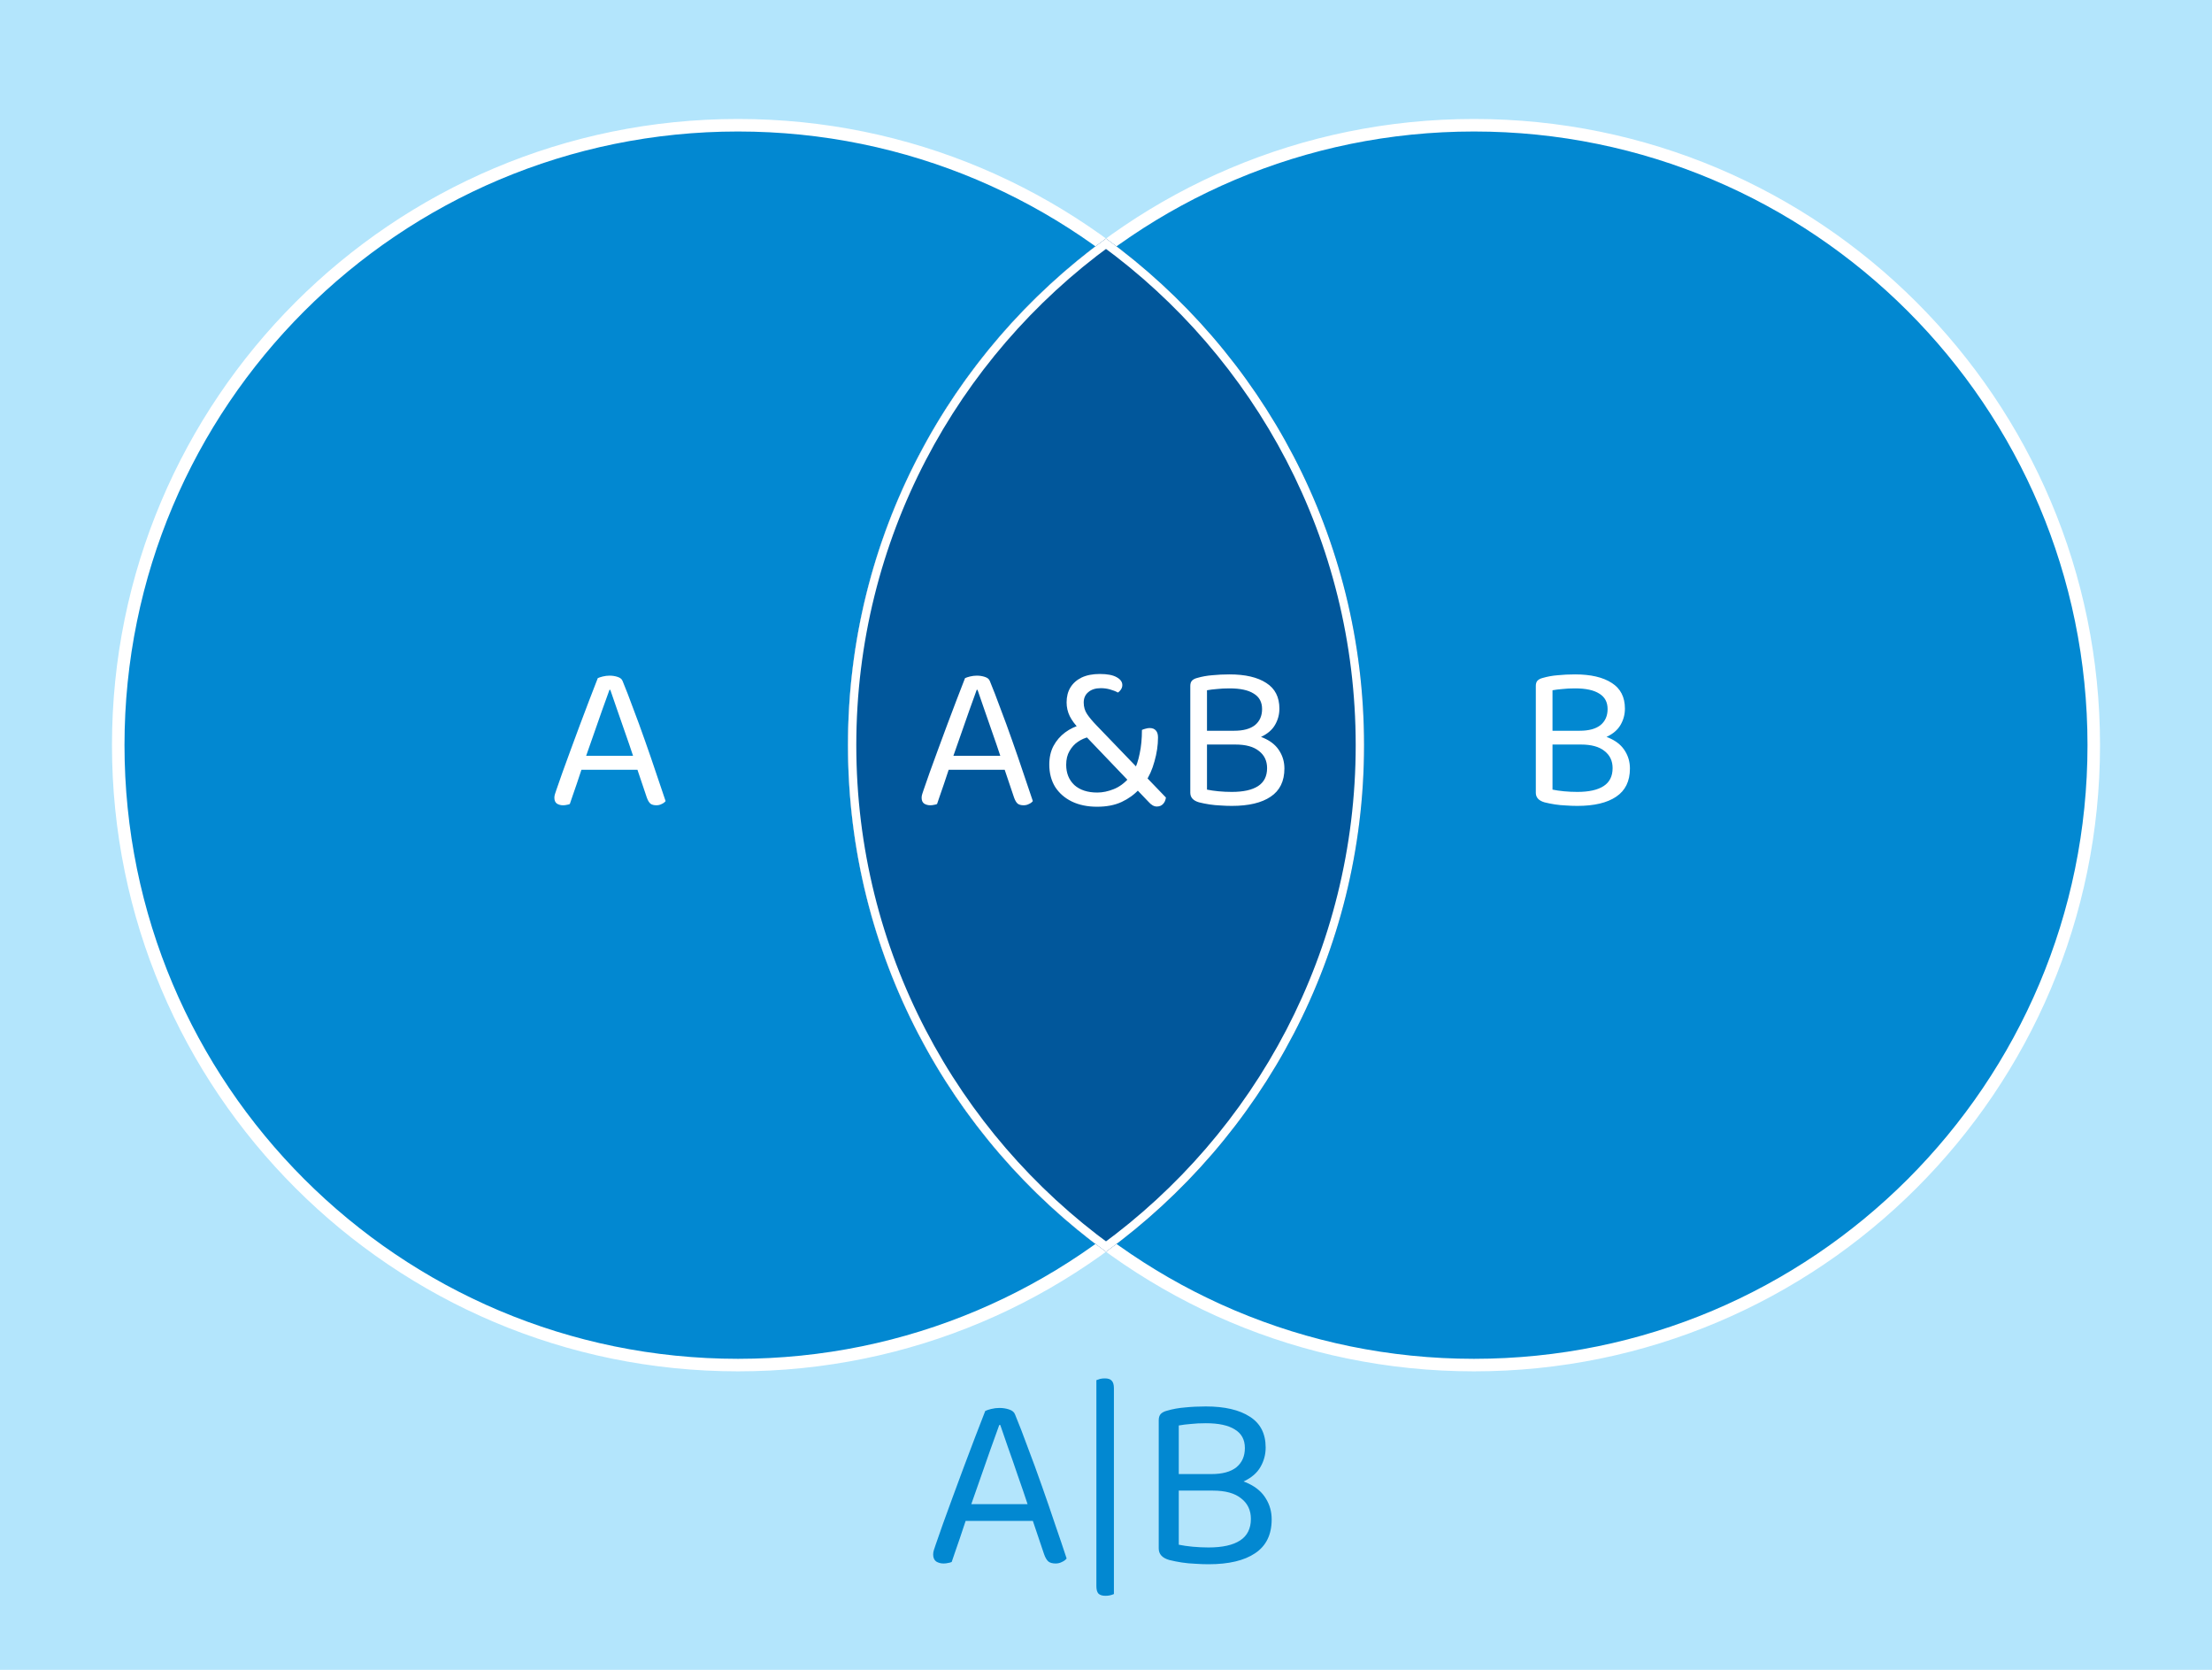
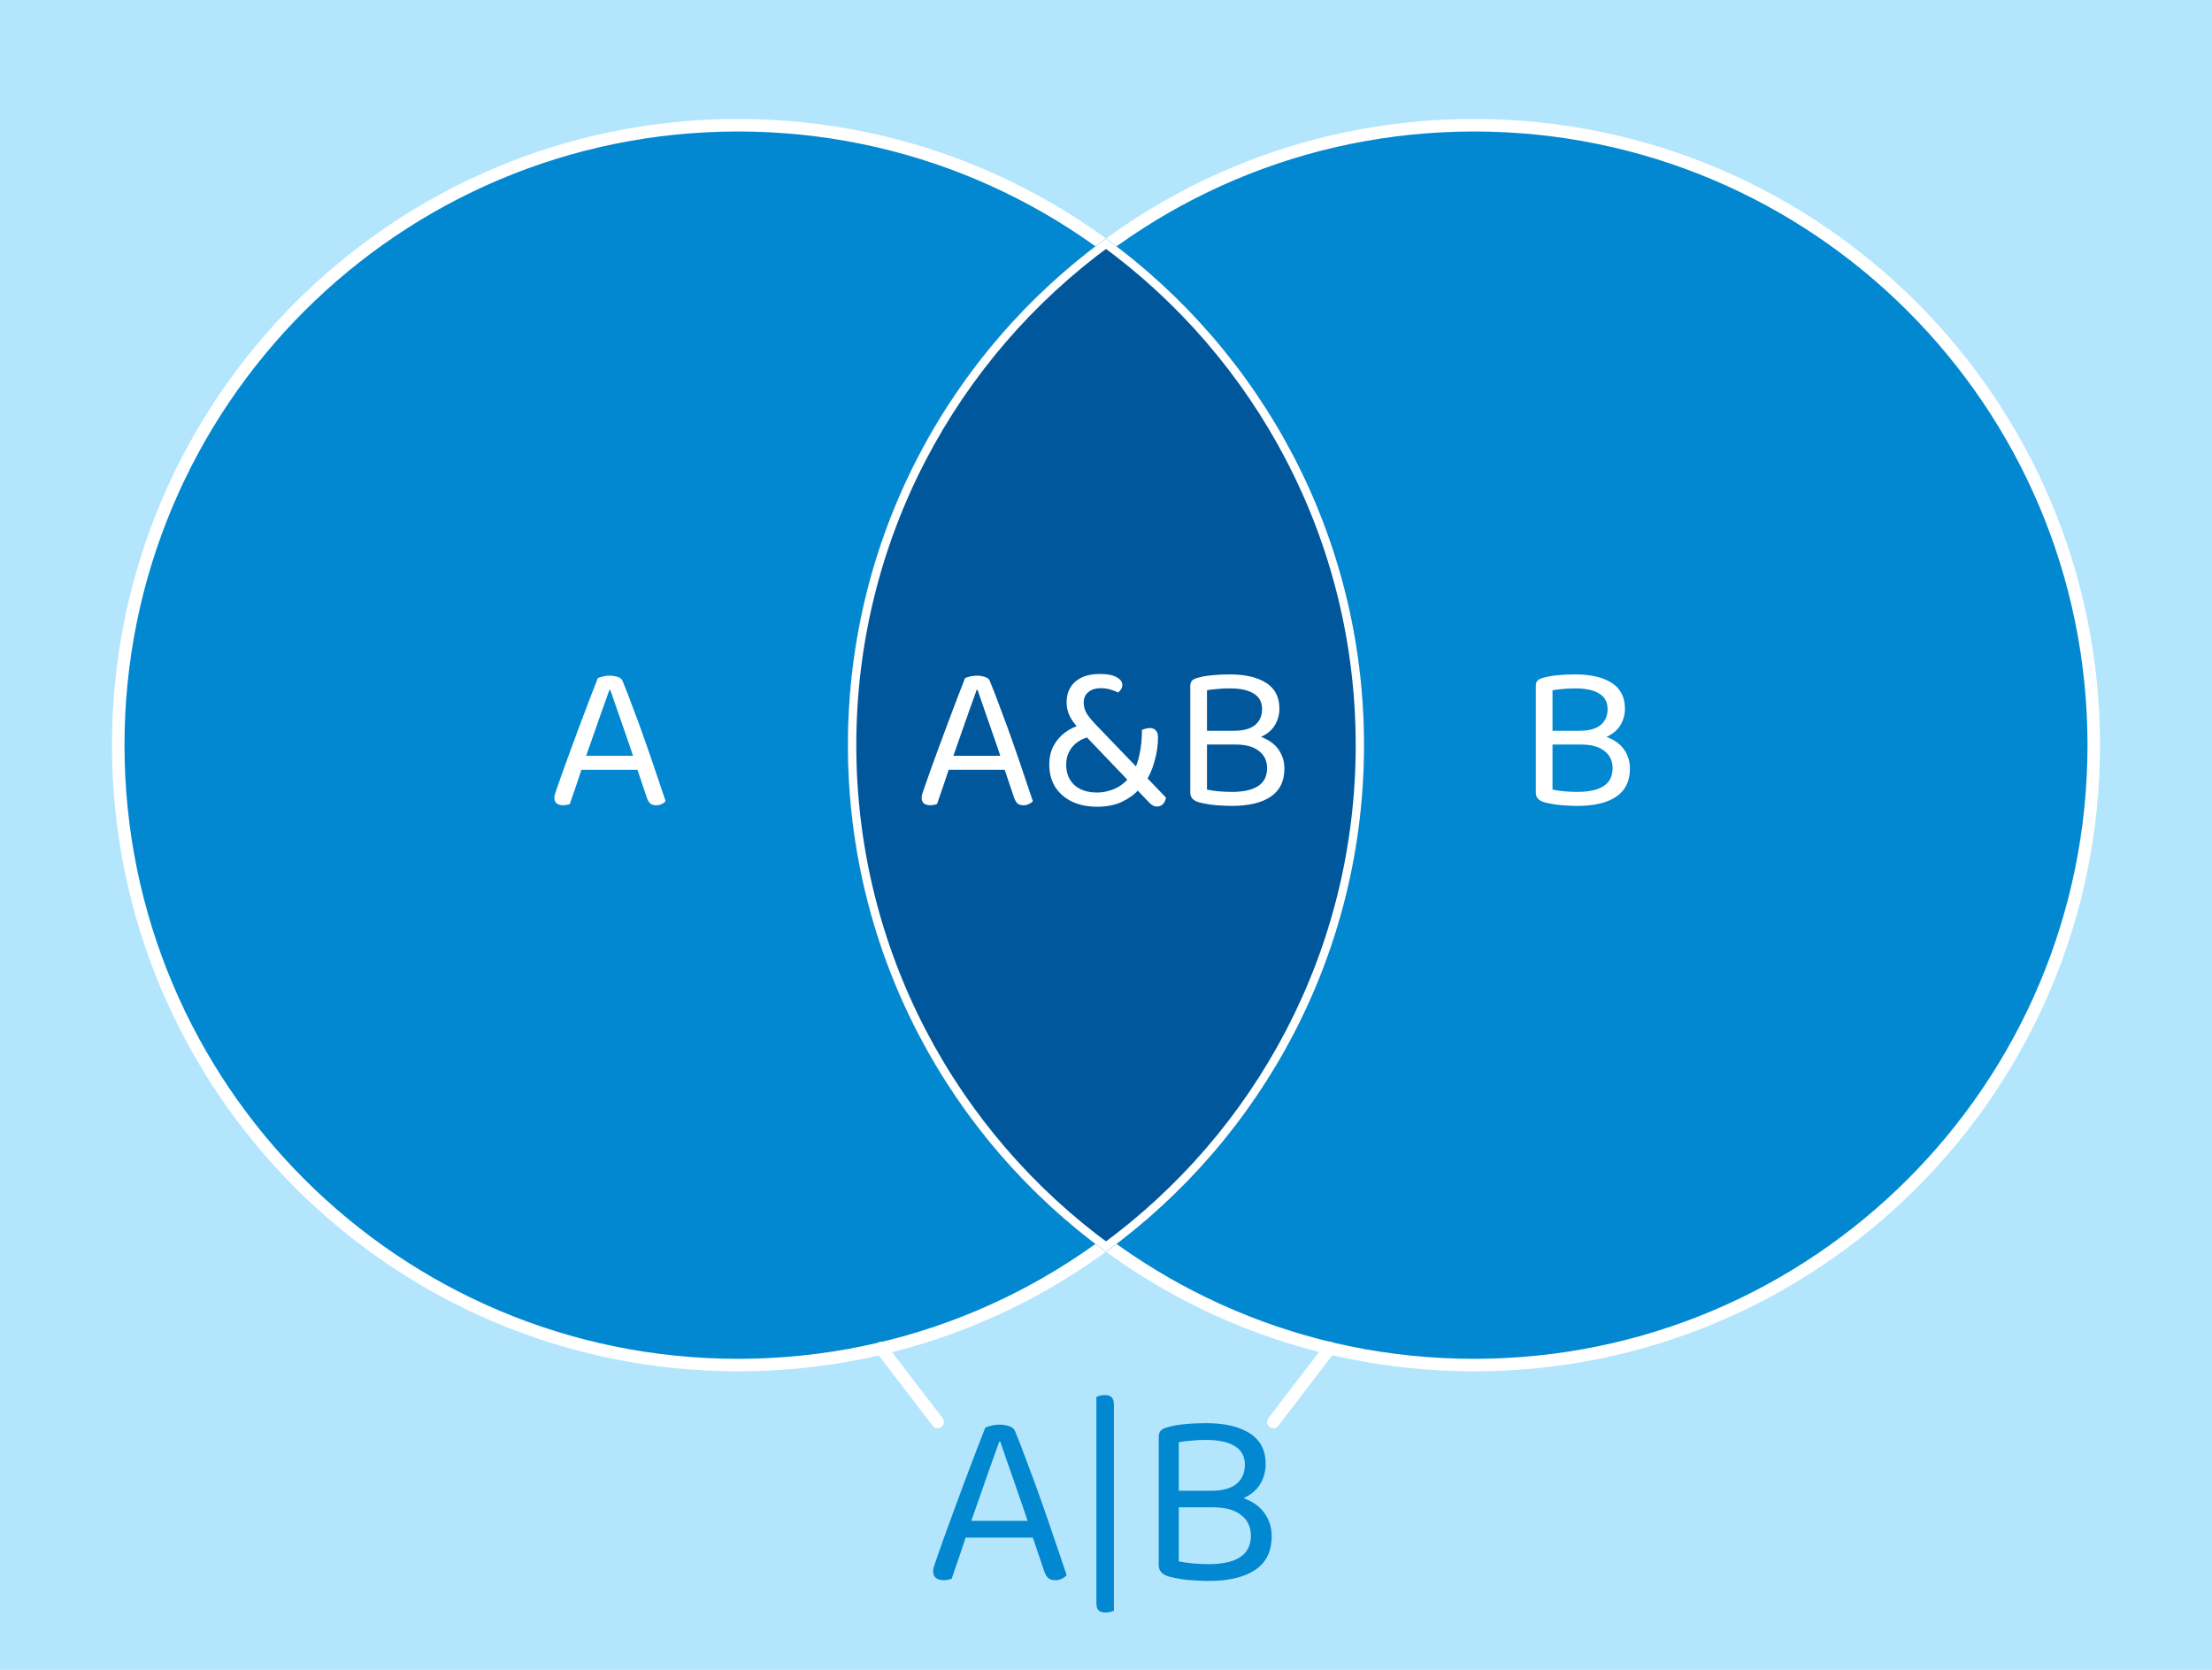
- <svg xmlns="http://www.w3.org/2000/svg" fill="none" height="400" viewBox="0 0 530 400" width="530">
-   <clipPath id="a">
-     <path d="m0 0h400v530h-400z" transform="matrix(0 1 -1 0 530 0)" />
-   </clipPath>
-   <mask id="b" fill="#fff">
-     <path clip-rule="evenodd" d="m265 299.863c-37.472-27.27-61.829-71.472-61.829-121.363s24.357-94.093 61.829-121.363c37.471 27.27 61.829 71.472 61.829 121.363s-24.358 94.093-61.829 121.363z" fill="#fff" fill-rule="evenodd" />
-   </mask>
-   <g clip-path="url(#a)">
-     <path d="m0 0h400v530h-400z" fill="#fff" transform="matrix(0 1 -1 0 530 0)" />
-     <path d="m0 0h530v400h-530z" fill="#b3e5fc" />
-     <circle cx="176.829" cy="178.5" fill="#0288d1" r="148.5" stroke="#fff" stroke-width="3" />
-     <circle cx="353.171" cy="178.5" fill="#0288d1" r="148.5" stroke="#fff" stroke-width="3" />
-     <path clip-rule="evenodd" d="m265 299.863c-37.472-27.27-61.829-71.472-61.829-121.363s24.357-94.093 61.829-121.363c37.471 27.27 61.829 71.472 61.829 121.363s-24.358 94.093-61.829 121.363z" fill="#01579b" fill-rule="evenodd" />
-     <g fill="#fff">
-       <path d="m265 299.863-1.177 1.617 1.177.856 1.177-.856zm0-242.726 1.177-1.617-1.177-.857-1.177.857zm61.829 121.363h2zm-60.652 119.746c-36.977-26.91-61.006-70.522-61.006-119.746h-4c0 50.557 24.686 95.349 62.652 122.98zm-61.006-119.746c0-49.224 24.029-92.836 61.006-119.746l-2.354-3.234c-37.966 27.631-62.652 72.423-62.652 122.98zm58.652-119.746c36.977 26.91 61.006 70.522 61.006 119.746h4c0-50.557-24.686-95.35-62.652-122.98zm61.006 119.746c0 49.224-24.029 92.836-61.006 119.746l2.354 3.234c37.966-27.631 62.652-72.423 62.652-122.98z" mask="url(#b)" />
-       <path d="m146.229 165.25h-.2c-.5 1.4-1.1 3.067-1.8 5-.666 1.933-1.366 3.933-2.1 6-.7 2.033-1.366 3.933-2 5.7l-.25.75c-.2.6-.45 1.35-.75 2.25s-.616 1.85-.95 2.85c-.333.967-.65 1.883-.95 2.75-.3.833-.533 1.517-.7 2.05-.233.1-.483.167-.75.2-.233.067-.533.1-.9.1-.533 0-1.016-.133-1.45-.4-.4-.3-.6-.767-.6-1.4 0-.3.05-.6.15-.9.1-.333.217-.683.35-1.05.4-1.133.884-2.517 1.45-4.15.6-1.633 1.25-3.417 1.95-5.35s1.434-3.917 2.2-5.95c.767-2.033 1.517-4.017 2.25-5.95.734-1.933 1.417-3.7 2.05-5.3.267-.133.667-.267 1.2-.4.534-.133 1.084-.2 1.65-.2.667 0 1.3.1 1.9.3.634.2 1.034.533 1.2 1 .8 1.933 1.65 4.133 2.55 6.6.934 2.433 1.867 4.983 2.8 7.65.934 2.633 1.817 5.2 2.65 7.7.867 2.5 1.634 4.767 2.3 6.8-.233.3-.55.533-.95.7-.366.2-.783.3-1.25.3-.633 0-1.116-.133-1.45-.4-.333-.3-.616-.783-.85-1.45l-2.75-8.15-.4-1.4c-.666-2.033-1.366-4.083-2.1-6.15-.7-2.067-1.366-3.983-2-5.75-.6-1.767-1.1-3.217-1.5-4.35zm-8.3 19.15 1.3-3.35h13.95l.8 3.35z" />
-       <path d="m384.534 175.05v3.3h-13.75v-3.3zm-5.75 3.3 1.6-2.5c2.267 0 4.15.383 5.65 1.15 1.5.733 2.617 1.717 3.35 2.95.767 1.233 1.15 2.617 1.15 4.15 0 3.033-1.1 5.283-3.3 6.75-2.167 1.467-5.267 2.2-9.3 2.2-.9 0-1.8-.033-2.7-.1-.9-.033-1.783-.117-2.65-.25s-1.7-.3-2.5-.5c-1.4-.4-2.1-1.167-2.1-2.3v-25.6c0-.533.133-.95.4-1.25.3-.3.717-.517 1.25-.65 1.133-.333 2.333-.55 3.6-.65 1.3-.133 2.683-.2 4.15-.2 3.767 0 6.7.683 8.8 2.05 2.1 1.333 3.15 3.383 3.15 6.15 0 1.4-.35 2.7-1.05 3.9-.667 1.167-1.767 2.117-3.3 2.85-1.5.7-3.517 1.05-6.05 1.05l-.45-2.5c2.2 0 3.867-.45 5-1.35 1.133-.933 1.7-2.217 1.7-3.85 0-1.667-.667-2.9-2-3.7-1.3-.833-3.233-1.25-5.8-1.25-1.133 0-2.133.05-3 .15-.867.067-1.667.167-2.4.3v23.8c.8.167 1.717.3 2.75.4 1.067.1 2.133.15 3.2.15 2.767 0 4.867-.467 6.3-1.4s2.15-2.367 2.15-4.3c0-1.733-.65-3.1-1.95-4.1-1.267-1.033-3.15-1.55-5.65-1.55z" />
-       <path d="m234.221 165.25h-.2c-.5 1.4-1.1 3.067-1.8 5-.666 1.933-1.366 3.933-2.1 6-.7 2.033-1.366 3.933-2 5.7l-.25.75c-.2.6-.45 1.35-.75 2.25s-.616 1.85-.95 2.85c-.333.967-.65 1.883-.95 2.75-.3.833-.533 1.517-.7 2.05-.233.1-.483.167-.75.2-.233.067-.533.1-.9.1-.533 0-1.016-.133-1.45-.4-.4-.3-.6-.767-.6-1.4 0-.3.05-.6.15-.9.1-.333.217-.683.35-1.05.4-1.133.884-2.517 1.45-4.15.6-1.633 1.25-3.417 1.95-5.35s1.434-3.917 2.2-5.95c.767-2.033 1.517-4.017 2.25-5.95.734-1.933 1.417-3.7 2.05-5.3.267-.133.667-.267 1.2-.4.534-.133 1.084-.2 1.65-.2.667 0 1.3.1 1.9.3.634.2 1.034.533 1.2 1 .8 1.933 1.65 4.133 2.55 6.6.934 2.433 1.867 4.983 2.8 7.65.934 2.633 1.817 5.2 2.65 7.7.867 2.5 1.634 4.767 2.3 6.8-.233.3-.55.533-.95.7-.366.2-.783.3-1.25.3-.633 0-1.116-.133-1.45-.4-.333-.3-.616-.783-.85-1.45l-2.75-8.15-.4-1.4c-.666-2.033-1.366-4.083-2.1-6.15-.7-2.067-1.366-3.983-2-5.75-.6-1.767-1.1-3.217-1.5-4.35zm-8.3 19.15 1.3-3.35h13.95l.8 3.35zm48.44 3-1.45 1.7c-1.133 1.233-2.517 2.233-4.15 3s-3.6 1.15-5.9 1.15-4.317-.417-6.05-1.25c-1.7-.833-3.033-2-4-3.5-.933-1.533-1.4-3.317-1.4-5.35 0-1.7.333-3.183 1-4.45.7-1.3 1.633-2.383 2.8-3.25s2.467-1.483 3.9-1.85l1.75 2.95c-.9.2-1.767.583-2.6 1.15-.8.533-1.467 1.267-2 2.2-.533.9-.8 2-.8 3.3 0 2 .65 3.617 1.95 4.85 1.333 1.2 3.167 1.8 5.5 1.8 1.267 0 2.567-.267 3.9-.8 1.367-.533 2.617-1.45 3.75-2.75l1.1-1.6c.6-1.1 1.067-2.483 1.4-4.15.367-1.667.55-3.567.55-5.7.3-.133.6-.233.9-.3.333-.1.65-.15.95-.15.667 0 1.167.2 1.5.6.333.367.5.917.5 1.65 0 1.867-.283 3.783-.85 5.75-.533 1.967-1.283 3.633-2.25 5zm2.8 5.8c-.667 0-1.333-.383-2-1.15l-15.3-16-1.25-1.4c-1.033-1.067-1.8-2.1-2.3-3.1-.5-1.033-.75-2.133-.75-3.3 0-1.367.3-2.55.9-3.55.633-1.033 1.533-1.833 2.7-2.4 1.2-.567 2.65-.85 4.35-.85 1.767 0 3.1.25 4 .75.933.5 1.4 1.133 1.4 1.9 0 .4-.117.767-.35 1.1-.2.3-.433.533-.7.7-.533-.3-1.167-.55-1.9-.75-.7-.2-1.433-.3-2.2-.3-1.267 0-2.267.317-3 .95-.733.6-1.1 1.433-1.1 2.5 0 1.033.267 1.95.8 2.75s1.3 1.717 2.3 2.75l16.6 17.25c-.1.667-.333 1.183-.7 1.55-.367.4-.867.6-1.5.6zm24.586-18.15v3.3h-13.75v-3.3zm-5.75 3.3 1.6-2.5c2.267 0 4.15.383 5.65 1.15 1.5.733 2.617 1.717 3.35 2.95.767 1.233 1.15 2.617 1.15 4.15 0 3.033-1.1 5.283-3.3 6.75-2.167 1.467-5.267 2.2-9.3 2.2-.9 0-1.8-.033-2.7-.1-.9-.033-1.783-.117-2.65-.25s-1.7-.3-2.5-.5c-1.4-.4-2.1-1.167-2.1-2.3v-25.6c0-.533.133-.95.4-1.25.3-.3.717-.517 1.25-.65 1.133-.333 2.333-.55 3.6-.65 1.3-.133 2.683-.2 4.15-.2 3.767 0 6.7.683 8.8 2.05 2.1 1.333 3.15 3.383 3.15 6.15 0 1.4-.35 2.7-1.05 3.9-.667 1.167-1.767 2.117-3.3 2.85-1.5.7-3.517 1.05-6.05 1.05l-.45-2.5c2.2 0 3.867-.45 5-1.35 1.133-.933 1.7-2.217 1.7-3.85 0-1.667-.667-2.9-2-3.7-1.3-.833-3.233-1.25-5.8-1.25-1.133 0-2.133.05-3 .15-.867.067-1.667.167-2.4.3v23.8c.8.167 1.717.3 2.75.4 1.067.1 2.133.15 3.2.15 2.767 0 4.867-.467 6.3-1.4s2.15-2.367 2.15-4.3c0-1.733-.65-3.1-1.95-4.1-1.267-1.033-3.15-1.55-5.65-1.55z" />
-     </g>
-     <path d="m239.667 341.35h-.24c-.6 1.68-1.32 3.68-2.16 6-.8 2.32-1.64 4.72-2.52 7.2-.84 2.44-1.64 4.72-2.4 6.84l-.3.9c-.24.72-.54 1.62-.9 2.7s-.74 2.22-1.14 3.42c-.4 1.16-.78 2.26-1.14 3.3-.36 1-.64 1.82-.84 2.46-.28.12-.58.2-.9.24-.28.08-.64.12-1.08.12-.64 0-1.22-.16-1.74-.48-.48-.36-.72-.92-.72-1.68 0-.36.06-.72.18-1.08.12-.4.26-.82.42-1.26.48-1.36 1.06-3.02 1.74-4.98.72-1.96 1.5-4.1 2.34-6.42s1.72-4.7 2.64-7.14 1.82-4.82 2.7-7.14 1.7-4.44 2.46-6.36c.32-.16.8-.32 1.44-.48s1.3-.24 1.98-.24c.8 0 1.56.12 2.28.36.76.24 1.24.64 1.44 1.2.96 2.32 1.98 4.96 3.06 7.92 1.12 2.92 2.24 5.98 3.36 9.18 1.12 3.16 2.18 6.24 3.18 9.24 1.04 3 1.96 5.72 2.76 8.16-.28.36-.66.64-1.14.84-.44.24-.94.36-1.5.36-.76 0-1.34-.16-1.74-.48-.4-.36-.74-.94-1.02-1.74l-3.3-9.78-.48-1.68c-.8-2.44-1.64-4.9-2.52-7.38-.84-2.48-1.64-4.78-2.4-6.9-.72-2.12-1.32-3.86-1.8-5.22zm-9.96 22.98 1.56-4.02h16.74l.96 4.02zm37.188-31.8v49.32c-.28.12-.58.22-.9.3s-.7.12-1.14.12c-.76 0-1.32-.18-1.68-.54-.32-.36-.48-.96-.48-1.8v-49.32c.32-.12.62-.22.9-.3.32-.08.7-.12 1.14-.12.76 0 1.3.18 1.62.54.36.36.54.96.54 1.8zm30.6 20.58v3.96h-16.5v-3.96zm-6.9 3.96 1.92-3c2.72 0 4.98.46 6.78 1.38 1.8.88 3.14 2.06 4.02 3.54.92 1.48 1.38 3.14 1.38 4.98 0 3.64-1.32 6.34-3.96 8.1-2.6 1.76-6.32 2.64-11.16 2.64-1.08 0-2.16-.04-3.24-.12-1.08-.04-2.14-.14-3.18-.3s-2.04-.36-3-.6c-1.68-.48-2.52-1.4-2.52-2.76v-30.72c0-.64.16-1.14.48-1.5.36-.36.86-.62 1.5-.78 1.36-.4 2.8-.66 4.32-.78 1.56-.16 3.22-.24 4.98-.24 4.52 0 8.04.82 10.56 2.46 2.52 1.6 3.78 4.06 3.78 7.38 0 1.68-.42 3.24-1.26 4.68-.8 1.4-2.12 2.54-3.96 3.42-1.8.84-4.22 1.26-7.26 1.26l-.54-3c2.64 0 4.64-.54 6-1.62 1.36-1.12 2.04-2.66 2.04-4.62 0-2-.8-3.48-2.4-4.44-1.56-1-3.88-1.5-6.96-1.5-1.36 0-2.56.06-3.6.18-1.04.08-2 .2-2.88.36v28.56c.96.2 2.06.36 3.3.48 1.28.12 2.56.18 3.84.18 3.32 0 5.84-.56 7.56-1.68s2.58-2.84 2.58-5.16c0-2.08-.78-3.72-2.34-4.92-1.52-1.24-3.78-1.86-6.78-1.86z" fill="#0288d1" />
+ <svg xmlns="http://www.w3.org/2000/svg" width="530" height="400" viewBox="0 0 530 400" fill="none">
+   <g clip-path="url(#clip0_202_3240)">
+     <rect width="400" height="530" transform="translate(530) rotate(90)" fill="white" />
+     <rect width="530" height="400" fill="#B3E5FC" />
+     <circle cx="176.829" cy="178.5" r="148.5" fill="#0288D1" stroke="white" stroke-width="3" />
+     <circle cx="353.171" cy="178.5" r="148.5" fill="#0288D1" stroke="white" stroke-width="3" />
+     <mask id="path-4-inside-1_202_3240" fill="white">
+       <path fill-rule="evenodd" clip-rule="evenodd" d="M265 299.863C227.528 272.593 203.171 228.391 203.171 178.5C203.171 128.609 227.528 84.407 265 57.137C302.471 84.407 326.829 128.609 326.829 178.5C326.829 228.391 302.471 272.593 265 299.863Z" />
+     </mask>
+     <path fill-rule="evenodd" clip-rule="evenodd" d="M265 299.863C227.528 272.593 203.171 228.391 203.171 178.5C203.171 128.609 227.528 84.407 265 57.137C302.471 84.407 326.829 128.609 326.829 178.5C326.829 228.391 302.471 272.593 265 299.863Z" fill="#01579B" />
+     <path d="M265 299.863L263.823 301.48L265 302.336L266.177 301.48L265 299.863ZM265 57.137L266.177 55.52L265 54.663L263.823 55.52L265 57.137ZM326.829 178.5L328.829 178.5L326.829 178.5ZM266.177 298.246C229.2 271.336 205.171 227.724 205.171 178.5L201.171 178.5C201.171 229.057 225.857 273.849 263.823 301.48L266.177 298.246ZM205.171 178.5C205.171 129.276 229.2 85.664 266.177 58.754L263.823 55.52C225.857 83.15 201.171 127.943 201.171 178.5L205.171 178.5ZM263.823 58.754C300.8 85.664 324.829 129.276 324.829 178.5L328.829 178.5C328.829 127.943 304.143 83.15 266.177 55.52L263.823 58.754ZM324.829 178.5C324.829 227.724 300.8 271.336 263.823 298.246L266.177 301.48C304.143 273.849 328.829 229.057 328.829 178.5L324.829 178.5Z" fill="white" mask="url(#path-4-inside-1_202_3240)" />
+     <path d="M146.229 165.25H146.029C145.529 166.65 144.929 168.317 144.229 170.25C143.563 172.183 142.863 174.183 142.129 176.25C141.429 178.283 140.763 180.183 140.129 181.95L139.879 182.7C139.679 183.3 139.429 184.05 139.129 184.95C138.829 185.85 138.513 186.8 138.179 187.8C137.846 188.767 137.529 189.683 137.229 190.55C136.929 191.383 136.696 192.067 136.529 192.6C136.296 192.7 136.046 192.767 135.779 192.8C135.546 192.867 135.246 192.9 134.879 192.9C134.346 192.9 133.863 192.767 133.429 192.5C133.029 192.2 132.829 191.733 132.829 191.1C132.829 190.8 132.879 190.5 132.979 190.2C133.079 189.867 133.196 189.517 133.329 189.15C133.729 188.017 134.213 186.633 134.779 185C135.379 183.367 136.029 181.583 136.729 179.65C137.429 177.717 138.163 175.733 138.929 173.7C139.696 171.667 140.446 169.683 141.179 167.75C141.913 165.817 142.596 164.05 143.229 162.45C143.496 162.317 143.896 162.183 144.429 162.05C144.963 161.917 145.513 161.85 146.079 161.85C146.746 161.85 147.379 161.95 147.979 162.15C148.613 162.35 149.013 162.683 149.179 163.15C149.979 165.083 150.829 167.283 151.729 169.75C152.663 172.183 153.596 174.733 154.529 177.4C155.463 180.033 156.346 182.6 157.179 185.1C158.046 187.6 158.813 189.867 159.479 191.9C159.246 192.2 158.929 192.433 158.529 192.6C158.163 192.8 157.746 192.9 157.279 192.9C156.646 192.9 156.163 192.767 155.829 192.5C155.496 192.2 155.213 191.717 154.979 191.05L152.229 182.9L151.829 181.5C151.163 179.467 150.463 177.417 149.729 175.35C149.029 173.283 148.363 171.367 147.729 169.6C147.129 167.833 146.629 166.383 146.229 165.25ZM137.929 184.4L139.229 181.05H153.179L153.979 184.4H137.929Z" fill="white" />
+     <path d="M384.534 175.05V178.35H370.784V175.05H384.534ZM378.784 178.35L380.384 175.85C382.651 175.85 384.534 176.233 386.034 177C387.534 177.733 388.651 178.717 389.384 179.95C390.151 181.183 390.534 182.567 390.534 184.1C390.534 187.133 389.434 189.383 387.234 190.85C385.067 192.317 381.967 193.05 377.934 193.05C377.034 193.05 376.134 193.017 375.234 192.95C374.334 192.917 373.451 192.833 372.584 192.7C371.717 192.567 370.884 192.4 370.084 192.2C368.684 191.8 367.984 191.033 367.984 189.9V164.3C367.984 163.767 368.117 163.35 368.384 163.05C368.684 162.75 369.101 162.533 369.634 162.4C370.767 162.067 371.967 161.85 373.234 161.75C374.534 161.617 375.917 161.55 377.384 161.55C381.151 161.55 384.084 162.233 386.184 163.6C388.284 164.933 389.334 166.983 389.334 169.75C389.334 171.15 388.984 172.45 388.284 173.65C387.617 174.817 386.517 175.767 384.984 176.5C383.484 177.2 381.467 177.55 378.934 177.55L378.484 175.05C380.684 175.05 382.351 174.6 383.484 173.7C384.617 172.767 385.184 171.483 385.184 169.85C385.184 168.183 384.517 166.95 383.184 166.15C381.884 165.317 379.951 164.9 377.384 164.9C376.251 164.9 375.251 164.95 374.384 165.05C373.517 165.117 372.717 165.217 371.984 165.35V189.15C372.784 189.317 373.701 189.45 374.734 189.55C375.801 189.65 376.867 189.7 377.934 189.7C380.701 189.7 382.801 189.233 384.234 188.3C385.667 187.367 386.384 185.933 386.384 184C386.384 182.267 385.734 180.9 384.434 179.9C383.167 178.867 381.284 178.35 378.784 178.35Z" fill="white" />
+     <path d="M234.221 165.25H234.021C233.521 166.65 232.921 168.317 232.221 170.25C231.555 172.183 230.855 174.183 230.121 176.25C229.421 178.283 228.755 180.183 228.121 181.95L227.871 182.7C227.671 183.3 227.421 184.05 227.121 184.95C226.821 185.85 226.505 186.8 226.171 187.8C225.838 188.767 225.521 189.683 225.221 190.55C224.921 191.383 224.688 192.067 224.521 192.6C224.288 192.7 224.038 192.767 223.771 192.8C223.538 192.867 223.238 192.9 222.871 192.9C222.338 192.9 221.855 192.767 221.421 192.5C221.021 192.2 220.821 191.733 220.821 191.1C220.821 190.8 220.871 190.5 220.971 190.2C221.071 189.867 221.188 189.517 221.321 189.15C221.721 188.017 222.205 186.633 222.771 185C223.371 183.367 224.021 181.583 224.721 179.65C225.421 177.717 226.155 175.733 226.921 173.7C227.688 171.667 228.438 169.683 229.171 167.75C229.905 165.817 230.588 164.05 231.221 162.45C231.488 162.317 231.888 162.183 232.421 162.05C232.955 161.917 233.505 161.85 234.071 161.85C234.738 161.85 235.371 161.95 235.971 162.15C236.605 162.35 237.005 162.683 237.171 163.15C237.971 165.083 238.821 167.283 239.721 169.75C240.655 172.183 241.588 174.733 242.521 177.4C243.455 180.033 244.338 182.6 245.171 185.1C246.038 187.6 246.805 189.867 247.471 191.9C247.238 192.2 246.921 192.433 246.521 192.6C246.155 192.8 245.738 192.9 245.271 192.9C244.638 192.9 244.155 192.767 243.821 192.5C243.488 192.2 243.205 191.717 242.971 191.05L240.221 182.9L239.821 181.5C239.155 179.467 238.455 177.417 237.721 175.35C237.021 173.283 236.355 171.367 235.721 169.6C235.121 167.833 234.621 166.383 234.221 165.25ZM225.921 184.4L227.221 181.05H241.171L241.971 184.4H225.921ZM274.361 187.4L272.911 189.1C271.778 190.333 270.394 191.333 268.761 192.1C267.128 192.867 265.161 193.25 262.861 193.25C260.561 193.25 258.544 192.833 256.811 192C255.111 191.167 253.778 190 252.811 188.5C251.878 186.967 251.411 185.183 251.411 183.15C251.411 181.45 251.744 179.967 252.411 178.7C253.111 177.4 254.044 176.317 255.211 175.45C256.378 174.583 257.678 173.967 259.111 173.6L260.861 176.55C259.961 176.75 259.094 177.133 258.261 177.7C257.461 178.233 256.794 178.967 256.261 179.9C255.728 180.8 255.461 181.9 255.461 183.2C255.461 185.2 256.111 186.817 257.411 188.05C258.744 189.25 260.578 189.85 262.911 189.85C264.178 189.85 265.478 189.583 266.811 189.05C268.178 188.517 269.428 187.6 270.561 186.3L271.661 184.7C272.261 183.6 272.728 182.217 273.061 180.55C273.428 178.883 273.611 176.983 273.611 174.85C273.911 174.717 274.211 174.617 274.511 174.55C274.844 174.45 275.161 174.4 275.461 174.4C276.128 174.4 276.628 174.6 276.961 175C277.294 175.367 277.461 175.917 277.461 176.65C277.461 178.517 277.178 180.433 276.611 182.4C276.078 184.367 275.328 186.033 274.361 187.4ZM277.161 193.2C276.494 193.2 275.828 192.817 275.161 192.05L259.861 176.05L258.611 174.65C257.578 173.583 256.811 172.55 256.311 171.55C255.811 170.517 255.561 169.417 255.561 168.25C255.561 166.883 255.861 165.7 256.461 164.7C257.094 163.667 257.994 162.867 259.161 162.3C260.361 161.733 261.811 161.45 263.511 161.45C265.278 161.45 266.611 161.7 267.511 162.2C268.444 162.7 268.911 163.333 268.911 164.1C268.911 164.5 268.794 164.867 268.561 165.2C268.361 165.5 268.128 165.733 267.861 165.9C267.328 165.6 266.694 165.35 265.961 165.15C265.261 164.95 264.528 164.85 263.761 164.85C262.494 164.85 261.494 165.167 260.761 165.8C260.028 166.4 259.661 167.233 259.661 168.3C259.661 169.333 259.928 170.25 260.461 171.05C260.994 171.85 261.761 172.767 262.761 173.8L279.361 191.05C279.261 191.717 279.028 192.233 278.661 192.6C278.294 193 277.794 193.2 277.161 193.2ZM301.747 175.05V178.35H287.997V175.05H301.747ZM295.997 178.35L297.597 175.85C299.864 175.85 301.747 176.233 303.247 177C304.747 177.733 305.864 178.717 306.597 179.95C307.364 181.183 307.747 182.567 307.747 184.1C307.747 187.133 306.647 189.383 304.447 190.85C302.28 192.317 299.18 193.05 295.147 193.05C294.247 193.05 293.347 193.017 292.447 192.95C291.547 192.917 290.664 192.833 289.797 192.7C288.93 192.567 288.097 192.4 287.297 192.2C285.897 191.8 285.197 191.033 285.197 189.9V164.3C285.197 163.767 285.33 163.35 285.597 163.05C285.897 162.75 286.314 162.533 286.847 162.4C287.98 162.067 289.18 161.85 290.447 161.75C291.747 161.617 293.13 161.55 294.597 161.55C298.364 161.55 301.297 162.233 303.397 163.6C305.497 164.933 306.547 166.983 306.547 169.75C306.547 171.15 306.197 172.45 305.497 173.65C304.83 174.817 303.73 175.767 302.197 176.5C300.697 177.2 298.68 177.55 296.147 177.55L295.697 175.05C297.897 175.05 299.564 174.6 300.697 173.7C301.83 172.767 302.397 171.483 302.397 169.85C302.397 168.183 301.73 166.95 300.397 166.15C299.097 165.317 297.164 164.9 294.597 164.9C293.464 164.9 292.464 164.95 291.597 165.05C290.73 165.117 289.93 165.217 289.197 165.35V189.15C289.997 189.317 290.914 189.45 291.947 189.55C293.014 189.65 294.08 189.7 295.147 189.7C297.914 189.7 300.014 189.233 301.447 188.3C302.88 187.367 303.597 185.933 303.597 184C303.597 182.267 302.947 180.9 301.647 179.9C300.38 178.867 298.497 178.35 295.997 178.35Z" fill="white" />
+     <path d="M239.667 345.35H239.427C238.827 347.03 238.107 349.03 237.267 351.35C236.467 353.67 235.627 356.07 234.747 358.55C233.907 360.99 233.107 363.27 232.347 365.39L232.047 366.29C231.807 367.01 231.507 367.91 231.147 368.99C230.787 370.07 230.407 371.21 230.007 372.41C229.607 373.57 229.227 374.67 228.867 375.71C228.507 376.71 228.227 377.53 228.027 378.17C227.747 378.29 227.447 378.37 227.127 378.41C226.847 378.49 226.487 378.53 226.047 378.53C225.407 378.53 224.827 378.37 224.307 378.05C223.827 377.69 223.587 377.13 223.587 376.37C223.587 376.01 223.647 375.65 223.767 375.29C223.887 374.89 224.027 374.47 224.187 374.03C224.667 372.67 225.247 371.01 225.927 369.05C226.647 367.09 227.427 364.95 228.267 362.63C229.107 360.31 229.987 357.93 230.907 355.49C231.827 353.05 232.727 350.67 233.607 348.35C234.487 346.03 235.307 343.91 236.067 341.99C236.387 341.83 236.867 341.67 237.507 341.51C238.147 341.35 238.807 341.27 239.487 341.27C240.287 341.27 241.047 341.39 241.767 341.63C242.527 341.87 243.007 342.27 243.207 342.83C244.167 345.15 245.187 347.79 246.267 350.75C247.387 353.67 248.507 356.73 249.627 359.93C250.747 363.09 251.807 366.17 252.807 369.17C253.847 372.17 254.767 374.89 255.567 377.33C255.287 377.69 254.907 377.97 254.427 378.17C253.987 378.41 253.487 378.53 252.927 378.53C252.167 378.53 251.587 378.37 251.187 378.05C250.787 377.69 250.447 377.11 250.167 376.31L246.867 366.53L246.387 364.85C245.587 362.41 244.747 359.95 243.867 357.47C243.027 354.99 242.227 352.69 241.467 350.57C240.747 348.45 240.147 346.71 239.667 345.35ZM229.707 368.33L231.267 364.31H248.007L248.967 368.33H229.707ZM266.895 336.53V385.85C266.615 385.97 266.315 386.07 265.995 386.15C265.675 386.23 265.295 386.27 264.855 386.27C264.095 386.27 263.535 386.09 263.175 385.73C262.855 385.37 262.695 384.77 262.695 383.93V334.61C263.015 334.49 263.315 334.39 263.595 334.31C263.915 334.23 264.295 334.19 264.735 334.19C265.495 334.19 266.035 334.37 266.355 334.73C266.715 335.09 266.895 335.69 266.895 336.53ZM297.495 357.11V361.07H280.995V357.11H297.495ZM290.595 361.07L292.515 358.07C295.235 358.07 297.495 358.53 299.295 359.45C301.095 360.33 302.435 361.51 303.315 362.99C304.235 364.47 304.695 366.13 304.695 367.97C304.695 371.61 303.375 374.31 300.735 376.07C298.135 377.83 294.415 378.71 289.575 378.71C288.495 378.71 287.415 378.67 286.335 378.59C285.255 378.55 284.195 378.45 283.155 378.29C282.115 378.13 281.115 377.93 280.155 377.69C278.475 377.21 277.635 376.29 277.635 374.93V344.21C277.635 343.57 277.795 343.07 278.115 342.71C278.475 342.35 278.975 342.09 279.615 341.93C280.975 341.53 282.415 341.27 283.935 341.15C285.495 340.99 287.155 340.91 288.915 340.91C293.435 340.91 296.955 341.73 299.475 343.37C301.995 344.97 303.255 347.43 303.255 350.75C303.255 352.43 302.835 353.99 301.995 355.43C301.195 356.83 299.875 357.97 298.035 358.85C296.235 359.69 293.815 360.11 290.775 360.11L290.235 357.11C292.875 357.11 294.875 356.57 296.235 355.49C297.595 354.37 298.275 352.83 298.275 350.87C298.275 348.87 297.475 347.39 295.875 346.43C294.315 345.43 291.995 344.93 288.915 344.93C287.555 344.93 286.355 344.99 285.315 345.11C284.275 345.19 283.315 345.31 282.435 345.47V374.03C283.395 374.23 284.495 374.39 285.735 374.51C287.015 374.63 288.295 374.69 289.575 374.69C292.895 374.69 295.415 374.13 297.135 373.01C298.855 371.89 299.715 370.17 299.715 367.85C299.715 365.77 298.935 364.13 297.375 362.93C295.855 361.69 293.595 361.07 290.595 361.07Z" fill="#0288D1" />
+     <path d="M211.098 322.924L224.665 340.625" stroke="white" stroke-width="3" stroke-linecap="round" />
+     <path d="M318.665 322.924L305.098 340.625" stroke="white" stroke-width="3" stroke-linecap="round" />
  </g>
+   <defs>
+     <clipPath id="clip0_202_3240">
+       <rect width="400" height="530" fill="white" transform="translate(530) rotate(90)" />
+     </clipPath>
+   </defs>
</svg>
